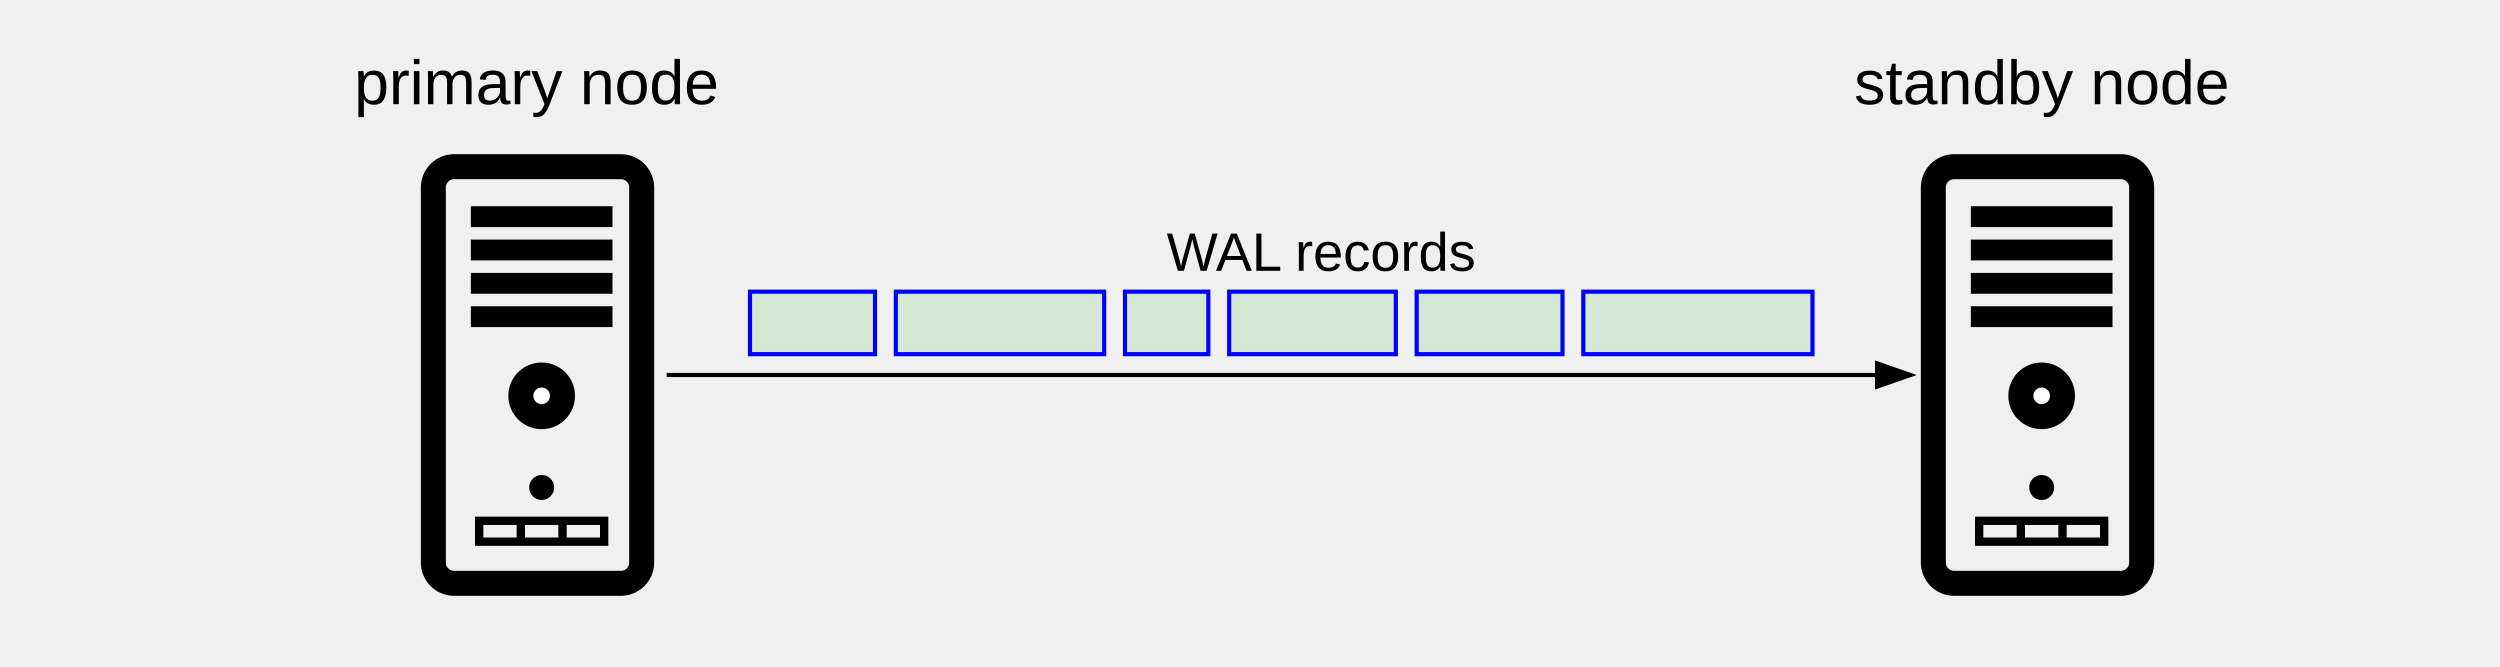
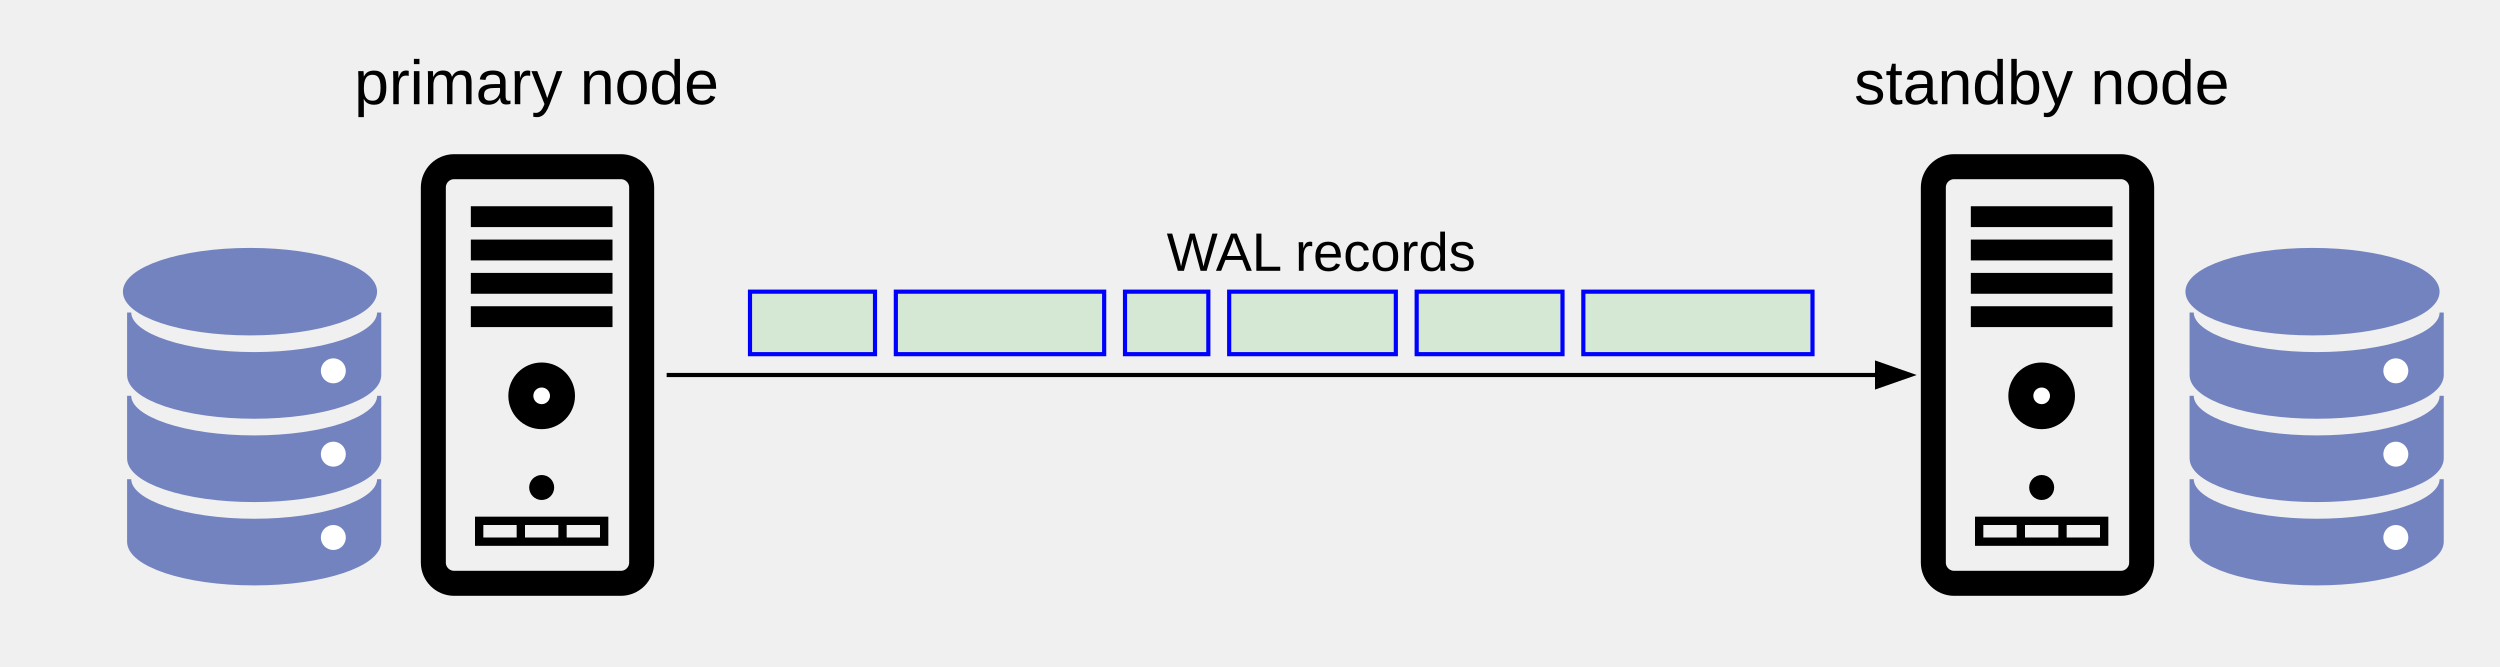
<svg xmlns="http://www.w3.org/2000/svg" version="1.1" width="600" height="160">
  <defs>
    <marker id="arrowhead" markerWidth="10" markerHeight="7" refX="0" refY="3.5" orient="auto">
      <polygon points="0 0, 10 3.5, 0 7" />
    </marker>
  </defs>
  <text x="85" y="25" style="font-size:15px;font-family:'Arial'">primary node</text>
  <text x="445" y="25" style="font-size:15px;font-family:'Arial'">standby node</text>
  <g transform="translate(100, 20)">
    <path d="M 9 20 h 40 a 5 5 0 0 1 5 5 v 90 a 5 5 0 0 1 -5 5 h -40 a 5 5 0 0 1 -5 -5 v -90 a 5 5 0 0 1 5 -5" stroke="#000000" stroke-width="6" fill="none" />
    <path d="M 13 32 h 34" stroke="#000000" stroke-width="5" fill="none" />
    <path d="M 13 40 h 34" stroke="#000000" stroke-width="5" fill="none" />
    <path d="M 13 48 h 34" stroke="#000000" stroke-width="5" fill="none" />
    <path d="M 13 56 h 34" stroke="#000000" stroke-width="5" fill="none" />
    <circle cx="30" cy="75" r="8" fill="#000000" />
    <circle cx="30" cy="75" r="2" fill="#FFFFFF" />
    <circle cx="30" cy="97" r="3" fill="#000000" />
    <rect x="15" y="105" width="30" height="5" style="fill:none;stroke:#000000;stroke-width:2" />
    <path d="M 25 105 v 5" stroke="#000000" stroke-width="2" fill="none" />
    <path d="M 35 105 v 5" stroke="#000000" stroke-width="2" fill="none" />
  </g>
  <g transform="translate(460, 20)">
    <path d="M 9 20 h 40 a 5 5 0 0 1 5 5 v 90 a 5 5 0 0 1 -5 5 h -40 a 5 5 0 0 1 -5 -5 v -90 a 5 5 0 0 1 5 -5" stroke="#000000" stroke-width="6" fill="none" />
    <path d="M 13 32 h 34" stroke="#000000" stroke-width="5" fill="none" />
    <path d="M 13 40 h 34" stroke="#000000" stroke-width="5" fill="none" />
    <path d="M 13 48 h 34" stroke="#000000" stroke-width="5" fill="none" />
    <path d="M 13 56 h 34" stroke="#000000" stroke-width="5" fill="none" />
    <circle cx="30" cy="75" r="8" fill="#000000" />
    <circle cx="30" cy="75" r="2" fill="#FFFFFF" />
    <circle cx="30" cy="97" r="3" fill="#000000" />
    <rect x="15" y="105" width="30" height="5" style="fill:none;stroke:#000000;stroke-width:2" />
    <path d="M 25 105 v 5" stroke="#000000" stroke-width="2" fill="none" />
    <path d="M 35 105 v 5" stroke="#000000" stroke-width="2" fill="none" />
  </g>
  <path d="M 160 90 H 450" stroke="#000000" stroke-width="1" fill="none" marker-end="url(#arrowhead)" />
  <rect x="180" y="70" width="30" height="15" style="fill:rgb(213,232,212);stroke:#0000FF;stroke-width:1" />
  <rect x="215" y="70" width="50" height="15" style="fill:rgb(213,232,212);stroke:#0000FF;stroke-width:1" />
  <rect x="270" y="70" width="20" height="15" style="fill:rgb(213,232,212);stroke:#0000FF;stroke-width:1" />
  <rect x="295" y="70" width="40" height="15" style="fill:rgb(213,232,212);stroke:#0000FF;stroke-width:1" />
  <rect x="340" y="70" width="35" height="15" style="fill:rgb(213,232,212);stroke:#0000FF;stroke-width:1" />
  <rect x="380" y="70" width="55" height="15" style="fill:rgb(213,232,212);stroke:#0000FF;stroke-width:1" />
  <text x="280" y="65" style="font-size:13px;font-family:'Arial'">WAL records</text>
+   <g transform="translate(30, 60)">
+     <ellipse cx="30" cy="10" rx="30" ry="10" style="fill:rgb(115,131,191);stroke:rgb(115,131,191);stroke-width:1" />
+     <path d="M 1 15 a 30 10 0 0 0 60 0 v 15 a 30 10 0 0 1 -60 0 v -15" stroke="rgb(115,131,191)" stroke-width="1" fill="rgb(115,131,191)" />
+     <path d="M 1 35 a 30 10 0 0 0 60 0 v 15 a 30 10 0 0 1 -60 0 v -15" stroke="rgb(115,131,191)" stroke-width="1" fill="rgb(115,131,191)" />
+     <path d="M 1 55 a 30 10 0 0 0 60 0 v 15 a 30 10 0 0 1 -60 0 v -15" stroke="rgb(115,131,191)" stroke-width="1" fill="rgb(115,131,191)" />
+     <circle cx="50" cy="29" r="3" fill="#FFFFFF" />
+     <circle cx="50" cy="49" r="3" fill="#FFFFFF" />
+     <circle cx="50" cy="69" r="3" fill="#FFFFFF" />
+   </g>
+   <g transform="translate(525, 60)">
+     <ellipse cx="30" cy="10" rx="30" ry="10" style="fill:rgb(115,131,191);stroke:rgb(115,131,191);stroke-width:1" />
+     <path d="M 1 15 a 30 10 0 0 0 60 0 v 15 a 30 10 0 0 1 -60 0 v -15" stroke="rgb(115,131,191)" stroke-width="1" fill="rgb(115,131,191)" />
+     <path d="M 1 35 a 30 10 0 0 0 60 0 v 15 a 30 10 0 0 1 -60 0 v -15" stroke="rgb(115,131,191)" stroke-width="1" fill="rgb(115,131,191)" />
+     <path d="M 1 55 a 30 10 0 0 0 60 0 v 15 a 30 10 0 0 1 -60 0 v -15" stroke="rgb(115,131,191)" stroke-width="1" fill="rgb(115,131,191)" />
+     <circle cx="50" cy="29" r="3" fill="#FFFFFF" />
+     <circle cx="50" cy="49" r="3" fill="#FFFFFF" />
+     <circle cx="50" cy="69" r="3" fill="#FFFFFF" />
+   </g>
</svg>
